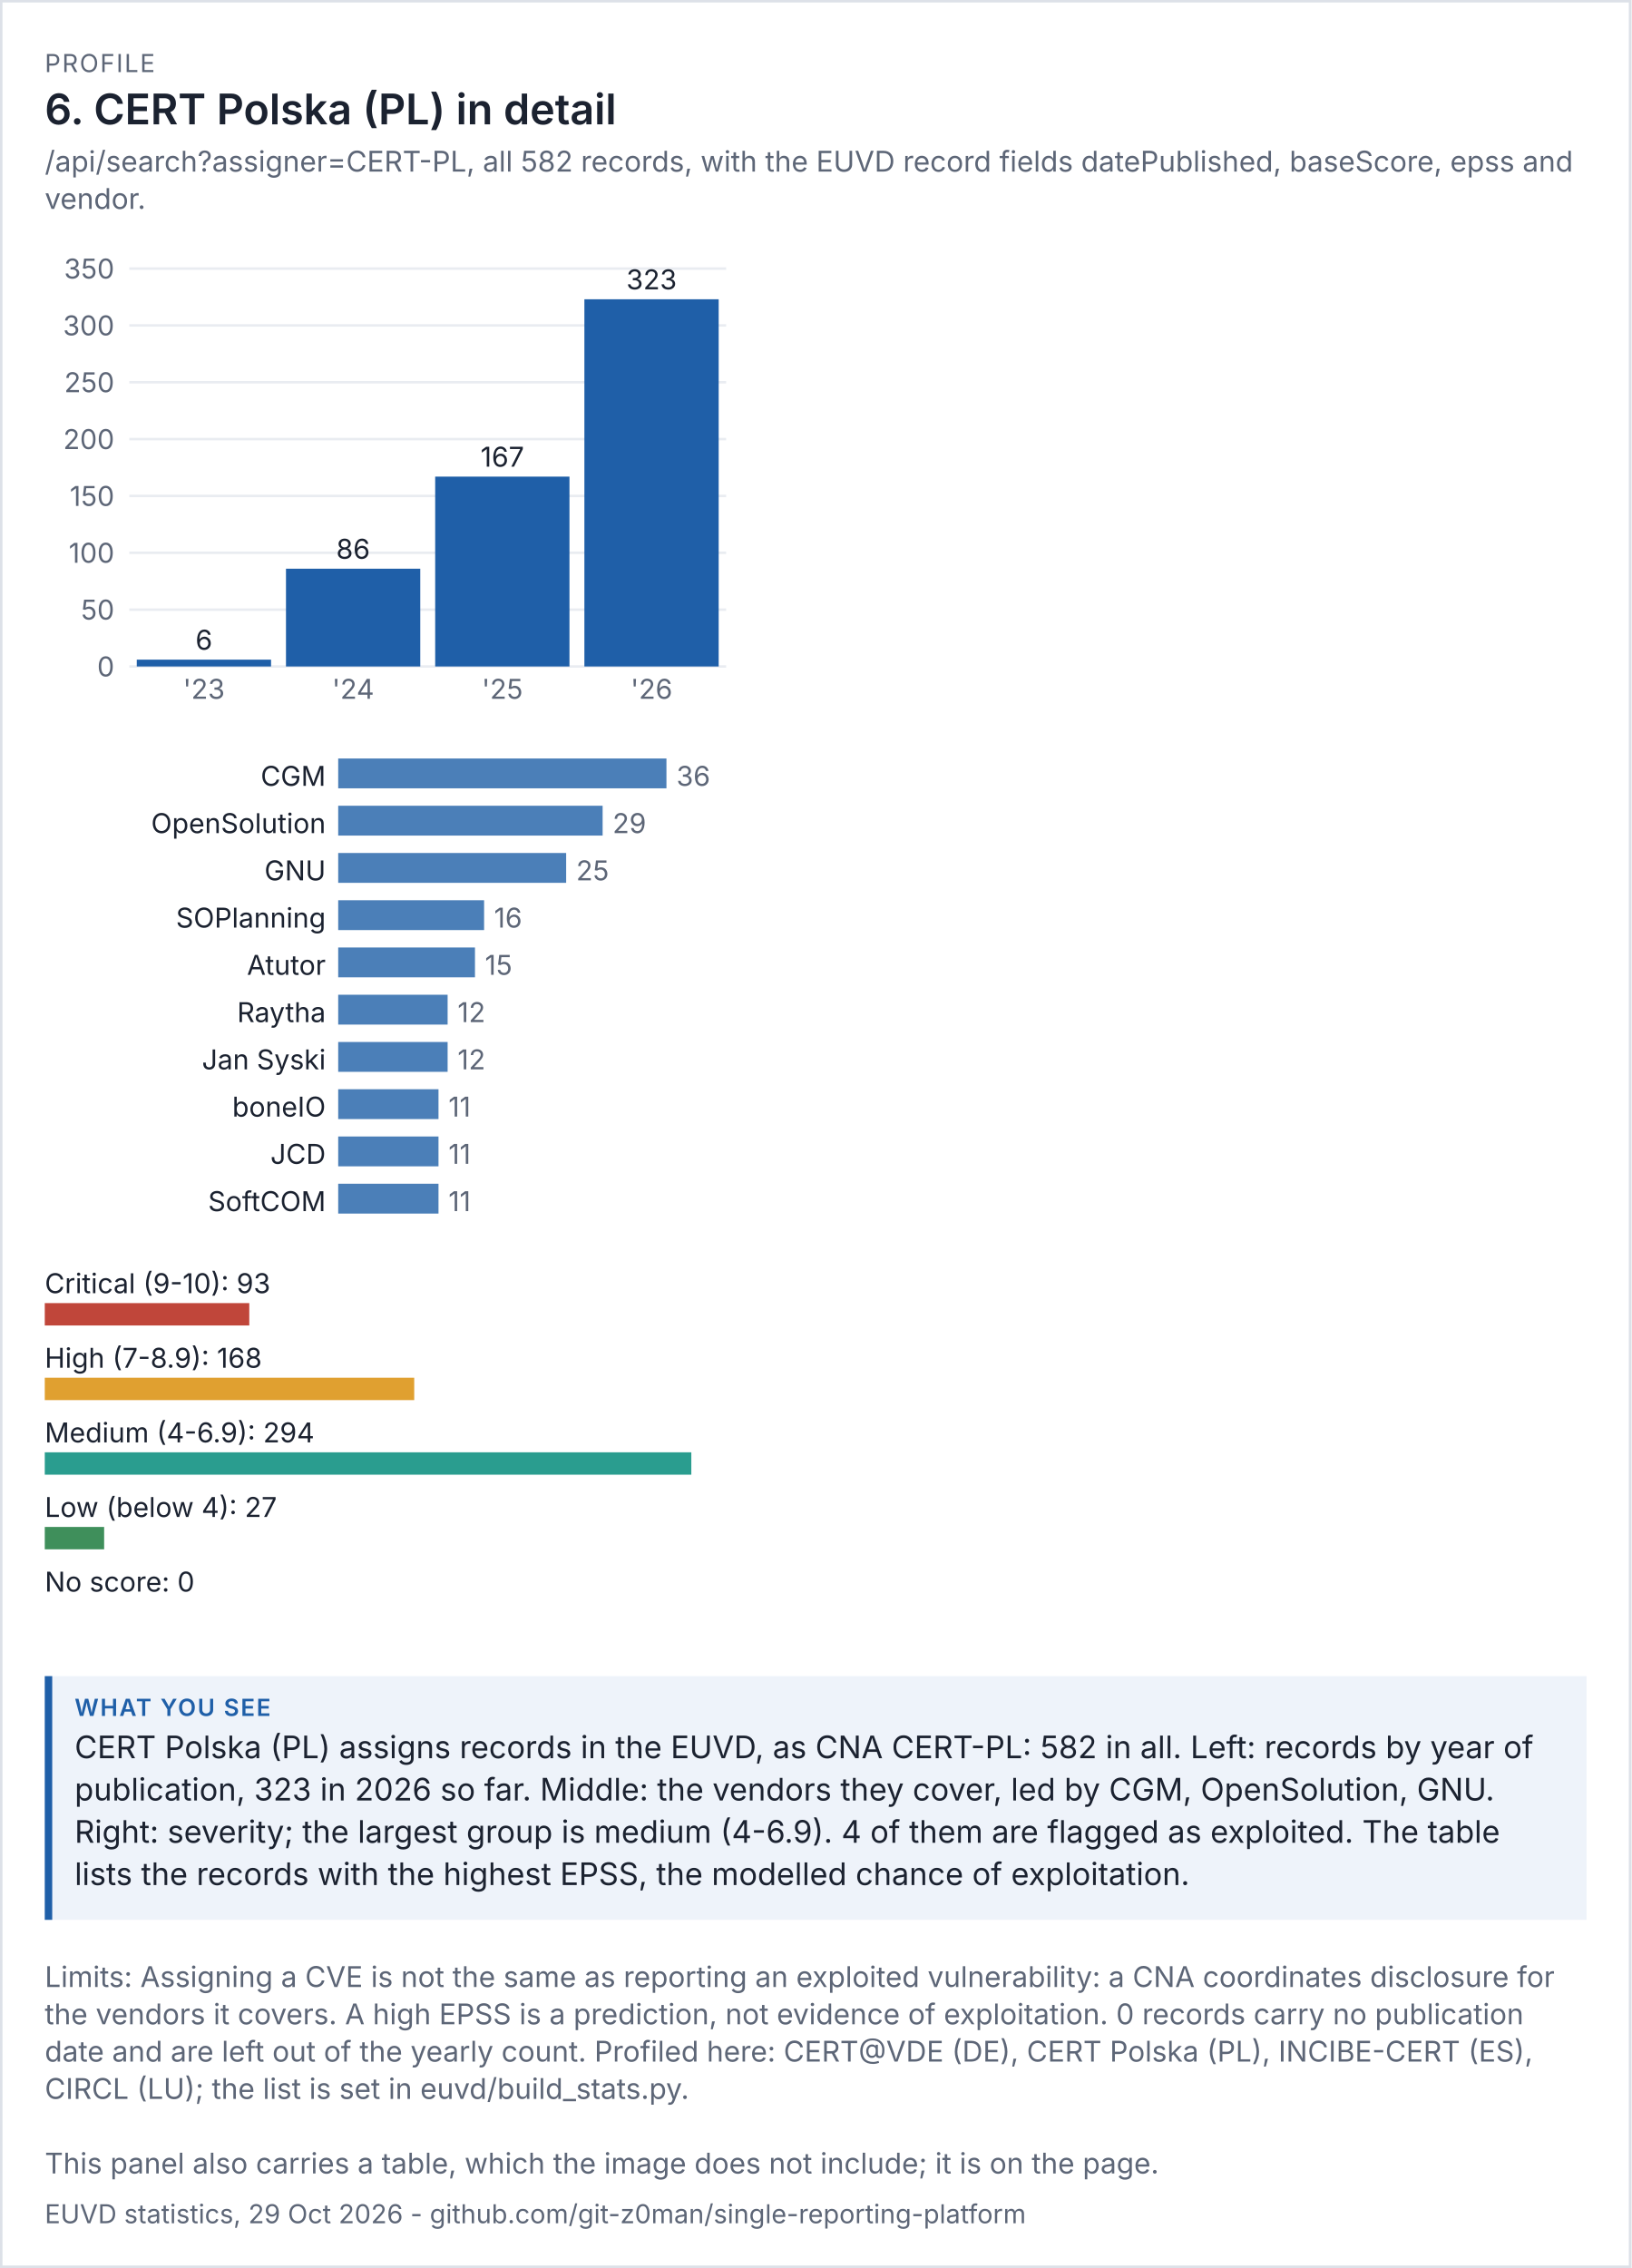
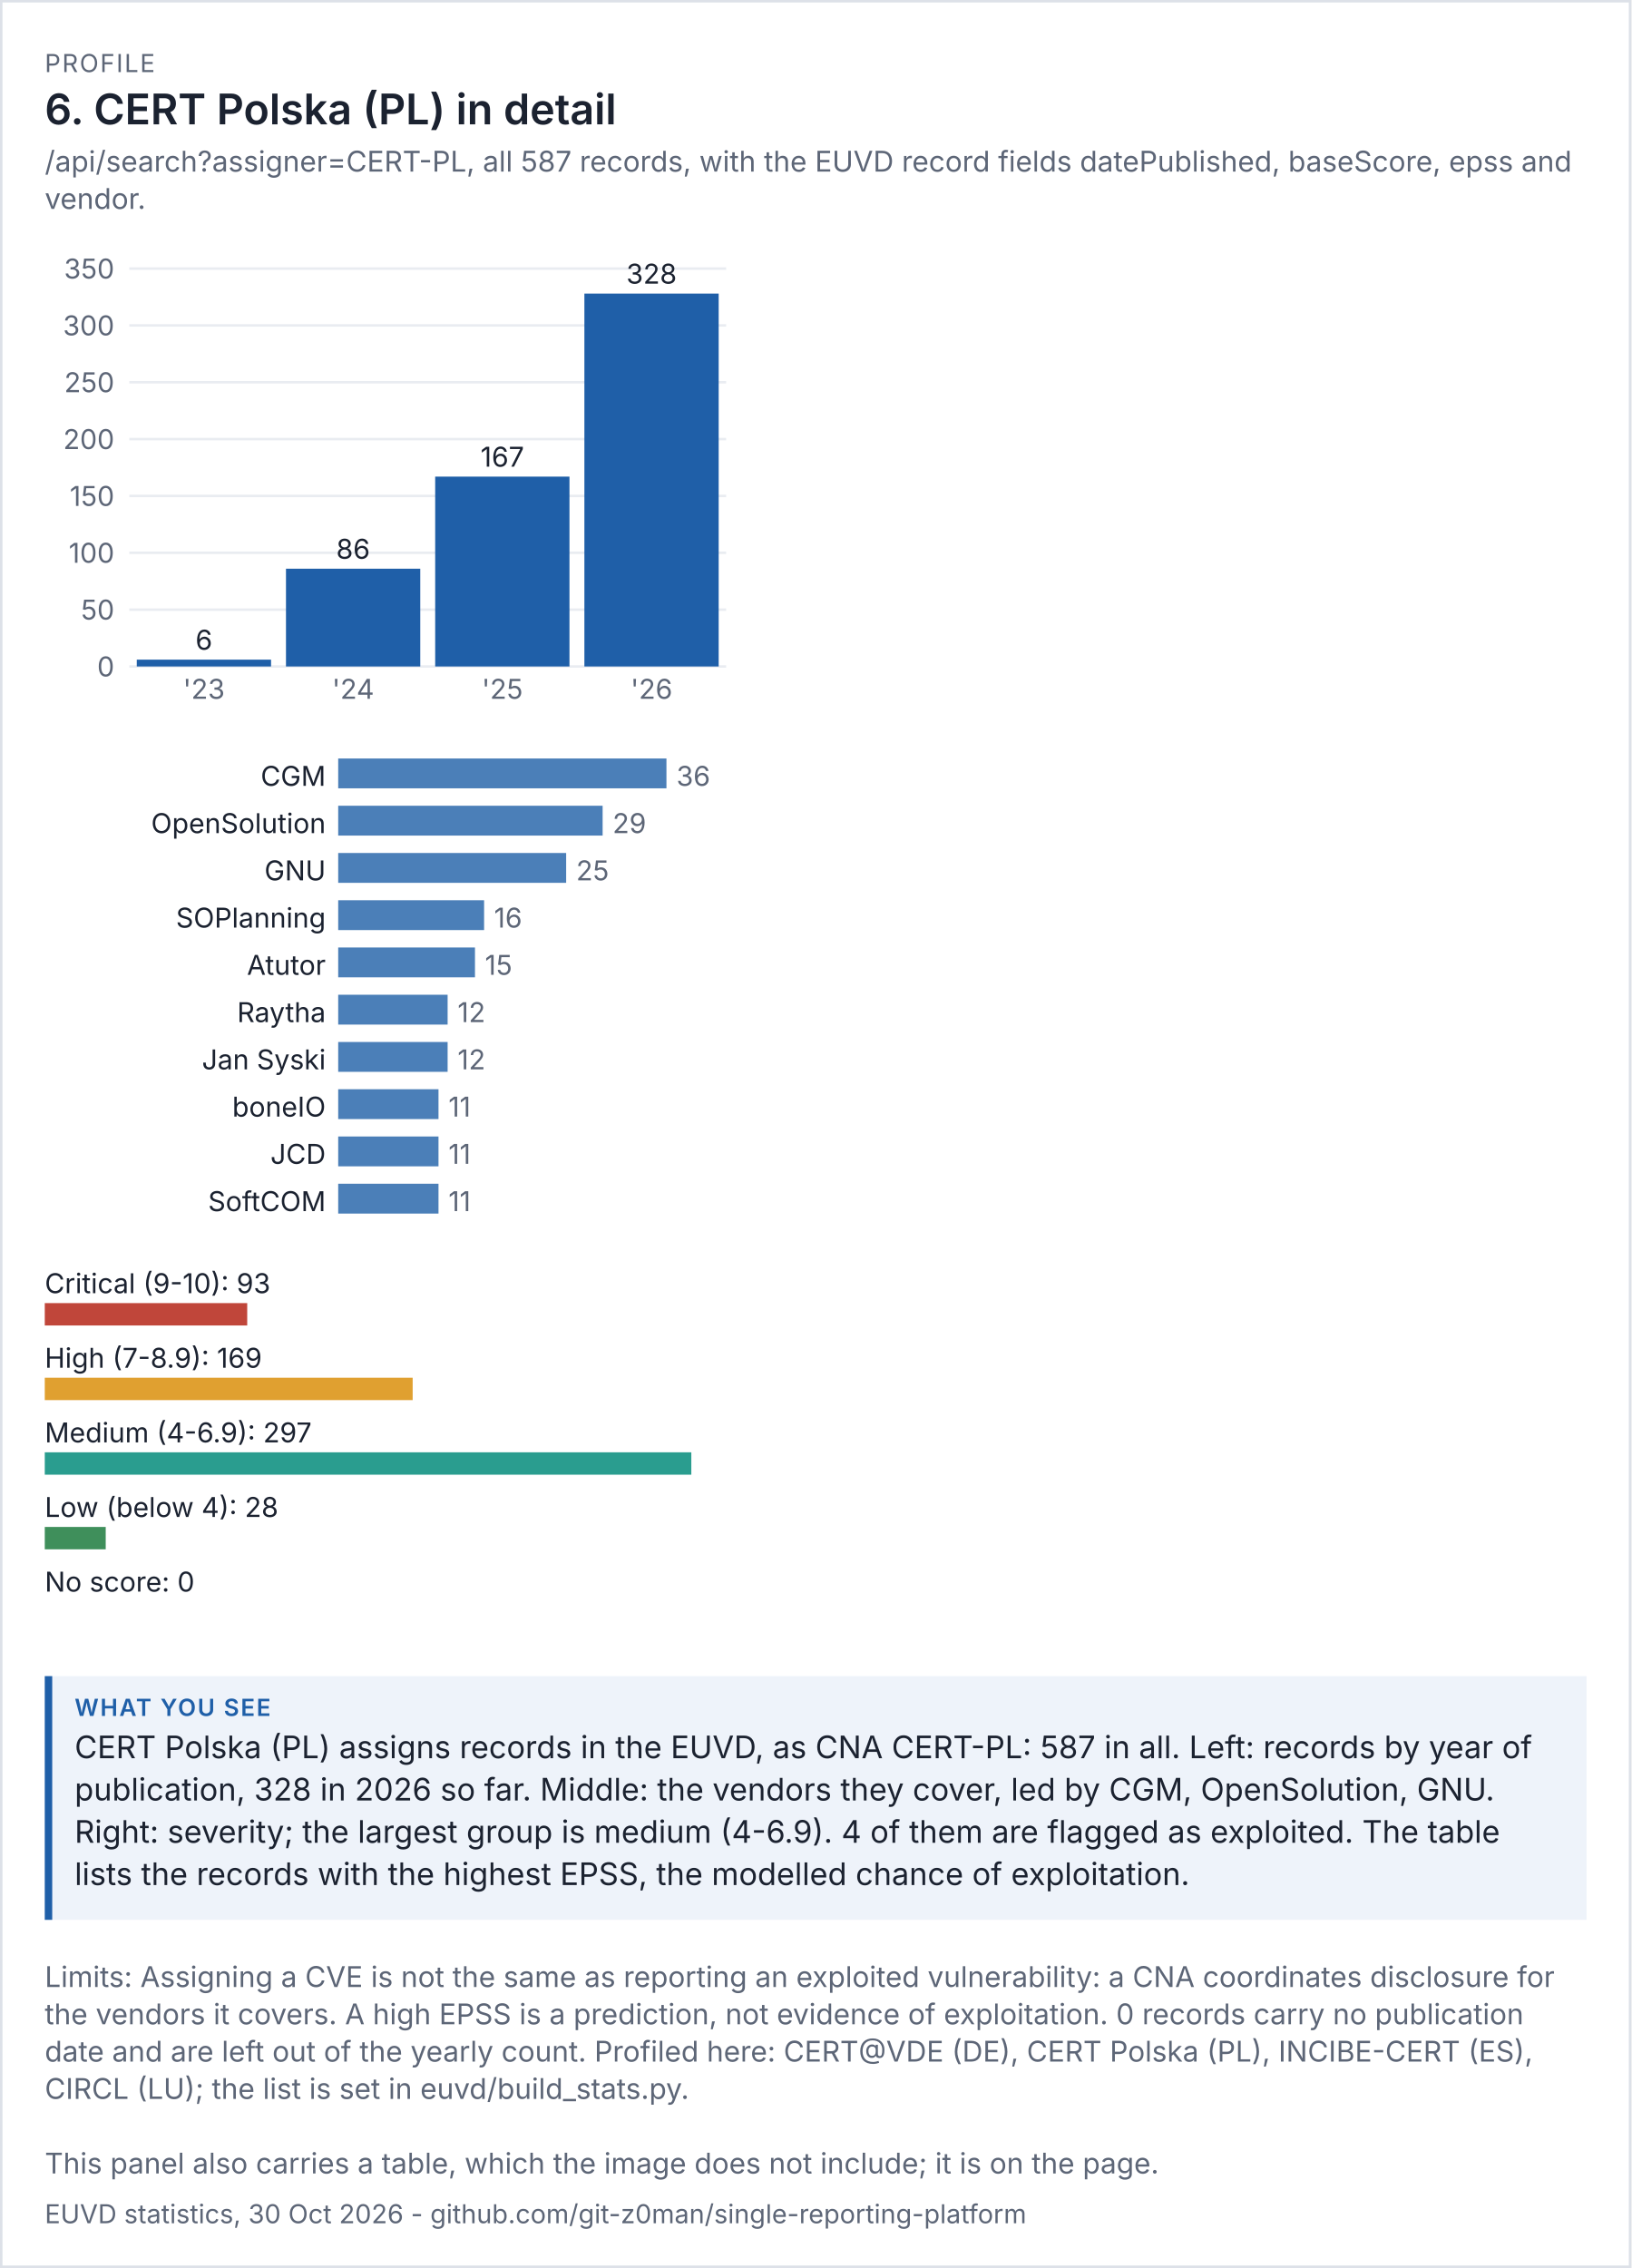
<svg xmlns="http://www.w3.org/2000/svg" viewBox="0 0 656 912" width="656" height="912" font-family="system-ui,-apple-system,'Segoe UI',sans-serif">
  <rect width="100%" height="100%" fill="#ffffff" />
  <rect x="0.5" y="0.5" width="655" height="911" fill="none" stroke="#dde1e8" />
  <text x="18" y="29" font-size="10" letter-spacing="0.6" fill="#5d6677">PROFILE</text>
  <text x="18" y="50" font-size="17" fill="#1b2230" font-weight="600">6. CERT Polska (PL) in detail</text>
-   <text x="18" y="69" font-size="11.5" fill="#5d6677">/api/search?assigner=CERT-PL, all 582 records, with the EUVD record fields datePublished, baseScore, epss and</text>
+   <text x="18" y="69" font-size="11.5" fill="#5d6677">/api/search?assigner=CERT-PL, all 587 records, with the EUVD record fields datePublished, baseScore, epss and</text>
  <text x="18" y="84" font-size="11.5" fill="#5d6677">vendor.</text>
  <g transform="translate(18,94) scale(1)" font-size="11">
    <svg viewBox="0 0 280 200" role="img" width="280" height="200">
      <g>
        <line x1="34" x2="274" y1="174" y2="174" stroke="rgb(233, 236, 241)" />
        <text x="28" y="178" text-anchor="end" fill="rgb(93, 102, 119)">0</text>
        <line x1="34" x2="274" y1="151.143" y2="151.143" stroke="rgb(233, 236, 241)" />
        <text x="28" y="155.143" text-anchor="end" fill="rgb(93, 102, 119)">50</text>
        <line x1="34" x2="274" y1="128.286" y2="128.286" stroke="rgb(233, 236, 241)" />
        <text x="28" y="132.286" text-anchor="end" fill="rgb(93, 102, 119)">100</text>
        <line x1="34" x2="274" y1="105.429" y2="105.429" stroke="rgb(233, 236, 241)" />
        <text x="28" y="109.429" text-anchor="end" fill="rgb(93, 102, 119)">150</text>
        <line x1="34" x2="274" y1="82.571" y2="82.571" stroke="rgb(233, 236, 241)" />
        <text x="28" y="86.571" text-anchor="end" fill="rgb(93, 102, 119)">200</text>
        <line x1="34" x2="274" y1="59.714" y2="59.714" stroke="rgb(233, 236, 241)" />
        <text x="28" y="63.714" text-anchor="end" fill="rgb(93, 102, 119)">250</text>
        <line x1="34" x2="274" y1="36.857" y2="36.857" stroke="rgb(233, 236, 241)" />
        <text x="28" y="40.857" text-anchor="end" fill="rgb(93, 102, 119)">300</text>
        <line x1="34" x2="274" y1="14" y2="14" stroke="rgb(233, 236, 241)" />
        <text x="28" y="18" text-anchor="end" fill="rgb(93, 102, 119)">350</text>
        <rect x="37" y="171.257" width="54" height="2.743" fill="rgb(31, 95, 168)" />
        <text x="64" y="167.257" text-anchor="middle" class="t" fill="rgb(27, 34, 48)">6</text>
        <text x="64" y="187" text-anchor="middle" fill="rgb(93, 102, 119)">'23</text>
        <rect x="97" y="134.686" width="54" height="39.314" fill="rgb(31, 95, 168)" />
        <text x="124" y="130.686" text-anchor="middle" class="t" fill="rgb(27, 34, 48)">86</text>
        <text x="124" y="187" text-anchor="middle" fill="rgb(93, 102, 119)">'24</text>
        <rect x="157" y="97.657" width="54" height="76.343" fill="rgb(31, 95, 168)" />
        <text x="184" y="93.657" text-anchor="middle" class="t" fill="rgb(27, 34, 48)">167</text>
        <text x="184" y="187" text-anchor="middle" fill="rgb(93, 102, 119)">'25</text>
-         <rect x="217" y="26.343" width="54" height="147.657" fill="rgb(31, 95, 168)" />
-         <text x="244" y="22.343" text-anchor="middle" class="t" fill="rgb(27, 34, 48)">323</text>
+         <rect x="217" y="24.057" width="54" height="149.943" fill="rgb(31, 95, 168)" />
+         <text x="244" y="20.057" text-anchor="middle" class="t" fill="rgb(27, 34, 48)">328</text>
        <text x="244" y="187" text-anchor="middle" fill="rgb(93, 102, 119)">'26</text>
      </g>
    </svg>
  </g>
  <g transform="translate(18,302) scale(1)" font-size="11">
    <svg viewBox="0 0 280 196" role="img" width="280" height="196">
      <g>
        <text x="113" y="14" text-anchor="end" class="t" fill="rgb(27, 34, 48)">CGM</text>
        <rect x="118" y="3" width="132" height="12" fill="rgb(75, 127, 184)" />
        <text x="254" y="14" fill="rgb(93, 102, 119)">36</text>
        <text x="113" y="33" text-anchor="end" class="t" fill="rgb(27, 34, 48)">OpenSolution</text>
        <rect x="118" y="22" width="106.333" height="12" fill="rgb(75, 127, 184)" />
        <text x="228.333" y="33" fill="rgb(93, 102, 119)">29</text>
        <text x="113" y="52" text-anchor="end" class="t" fill="rgb(27, 34, 48)">GNU</text>
        <rect x="118" y="41" width="91.667" height="12" fill="rgb(75, 127, 184)" />
        <text x="213.667" y="52" fill="rgb(93, 102, 119)">25</text>
        <text x="113" y="71" text-anchor="end" class="t" fill="rgb(27, 34, 48)">SOPlanning</text>
        <rect x="118" y="60" width="58.667" height="12" fill="rgb(75, 127, 184)" />
        <text x="180.667" y="71" fill="rgb(93, 102, 119)">16</text>
        <text x="113" y="90" text-anchor="end" class="t" fill="rgb(27, 34, 48)">Atutor</text>
        <rect x="118" y="79" width="55" height="12" fill="rgb(75, 127, 184)" />
        <text x="177" y="90" fill="rgb(93, 102, 119)">15</text>
        <text x="113" y="109" text-anchor="end" class="t" fill="rgb(27, 34, 48)">Raytha</text>
        <rect x="118" y="98" width="44" height="12" fill="rgb(75, 127, 184)" />
        <text x="166" y="109" fill="rgb(93, 102, 119)">12</text>
        <text x="113" y="128" text-anchor="end" class="t" fill="rgb(27, 34, 48)">Jan Syski</text>
        <rect x="118" y="117" width="44" height="12" fill="rgb(75, 127, 184)" />
        <text x="166" y="128" fill="rgb(93, 102, 119)">12</text>
        <text x="113" y="147" text-anchor="end" class="t" fill="rgb(27, 34, 48)">boneIO</text>
        <rect x="118" y="136" width="40.333" height="12" fill="rgb(75, 127, 184)" />
        <text x="162.333" y="147" fill="rgb(93, 102, 119)">11</text>
        <text x="113" y="166" text-anchor="end" class="t" fill="rgb(27, 34, 48)">JCD</text>
        <rect x="118" y="155" width="40.333" height="12" fill="rgb(75, 127, 184)" />
        <text x="162.333" y="166" fill="rgb(93, 102, 119)">11</text>
        <text x="113" y="185" text-anchor="end" class="t" fill="rgb(27, 34, 48)">SoftCOM</text>
        <rect x="118" y="174" width="40.333" height="12" fill="rgb(75, 127, 184)" />
        <text x="162.333" y="185" fill="rgb(93, 102, 119)">11</text>
      </g>
    </svg>
  </g>
  <g transform="translate(18,506) scale(1)" font-size="11">
    <svg viewBox="0 0 280 156" role="img" width="280" height="156">
      <g>
        <text x="0" y="14" class="t" fill="rgb(27, 34, 48)">Critical (9-10): 93</text>
-         <rect x="0" y="18" width="82.245" height="9" fill="rgb(192, 70, 58)" />
-         <text x="0" y="44" class="t" fill="rgb(27, 34, 48)">High (7-8.9): 168</text>
-         <rect x="0" y="48" width="148.571" height="9" fill="rgb(224, 160, 48)" />
-         <text x="0" y="74" class="t" fill="rgb(27, 34, 48)">Medium (4-6.9): 294</text>
+         <rect x="0" y="18" width="81.414" height="9" fill="rgb(192, 70, 58)" />
+         <text x="0" y="44" class="t" fill="rgb(27, 34, 48)">High (7-8.9): 169</text>
+         <rect x="0" y="48" width="147.946" height="9" fill="rgb(224, 160, 48)" />
+         <text x="0" y="74" class="t" fill="rgb(27, 34, 48)">Medium (4-6.9): 297</text>
        <rect x="0" y="78" width="260" height="9" fill="rgb(42, 157, 143)" />
-         <text x="0" y="104" class="t" fill="rgb(27, 34, 48)">Low (below 4): 27</text>
-         <rect x="0" y="108" width="23.878" height="9" fill="rgb(63, 143, 91)" />
+         <text x="0" y="104" class="t" fill="rgb(27, 34, 48)">Low (below 4): 28</text>
+         <rect x="0" y="108" width="24.512" height="9" fill="rgb(63, 143, 91)" />
        <text x="0" y="134" class="t" fill="rgb(27, 34, 48)">No score: 0</text>
        <rect x="0" y="138" width="0" height="9" fill="rgb(125, 135, 152)" />
      </g>
    </svg>
  </g>
  <rect x="18" y="674" width="620" height="98" fill="#eef3fa" />
  <rect x="18" y="674" width="3" height="98" fill="#1f5fa8" />
  <text x="30" y="690" font-size="9.5" letter-spacing="0.6" font-weight="600" fill="#1f5fa8">WHAT YOU SEE</text>
-   <text x="30" y="707" font-size="12.5" fill="#1b2230">CERT Polska (PL) assigns records in the EUVD, as CNA CERT-PL: 582 in all. Left: records by year of</text>
-   <text x="30" y="724" font-size="12.5" fill="#1b2230">publication, 323 in 2026 so far. Middle: the vendors they cover, led by CGM, OpenSolution, GNU.</text>
+   <text x="30" y="707" font-size="12.5" fill="#1b2230">CERT Polska (PL) assigns records in the EUVD, as CNA CERT-PL: 587 in all. Left: records by year of</text>
+   <text x="30" y="724" font-size="12.5" fill="#1b2230">publication, 328 in 2026 so far. Middle: the vendors they cover, led by CGM, OpenSolution, GNU.</text>
  <text x="30" y="741" font-size="12.5" fill="#1b2230">Right: severity; the largest group is medium (4-6.9). 4 of them are flagged as exploited. The table</text>
  <text x="30" y="758" font-size="12.5" fill="#1b2230">lists the records with the highest EPSS, the modelled chance of exploitation.</text>
  <text x="18" y="799" font-size="11.5" fill="#5d6677">Limits: Assigning a CVE is not the same as reporting an exploited vulnerability: a CNA coordinates disclosure for</text>
  <text x="18" y="814" font-size="11.5" fill="#5d6677">the vendors it covers. A high EPSS is a prediction, not evidence of exploitation. 0 records carry no publication</text>
  <text x="18" y="829" font-size="11.5" fill="#5d6677">date and are left out of the yearly count. Profiled here: CERT@VDE (DE), CERT Polska (PL), INCIBE-CERT (ES),</text>
  <text x="18" y="844" font-size="11.5" fill="#5d6677">CIRCL (LU); the list is set in euvd/build_stats.py.</text>
  <text x="18" y="874" font-size="11.5" fill="#5d6677">This panel also carries a table, which the image does not include; it is on the page.</text>
-   <text x="18" y="894" font-size="10.5" fill="#5d6677">EUVD statistics, 29 Oct 2026 - github.com/git-z0man/single-reporting-platform</text>
+   <text x="18" y="894" font-size="10.5" fill="#5d6677">EUVD statistics, 30 Oct 2026 - github.com/git-z0man/single-reporting-platform</text>
</svg>
